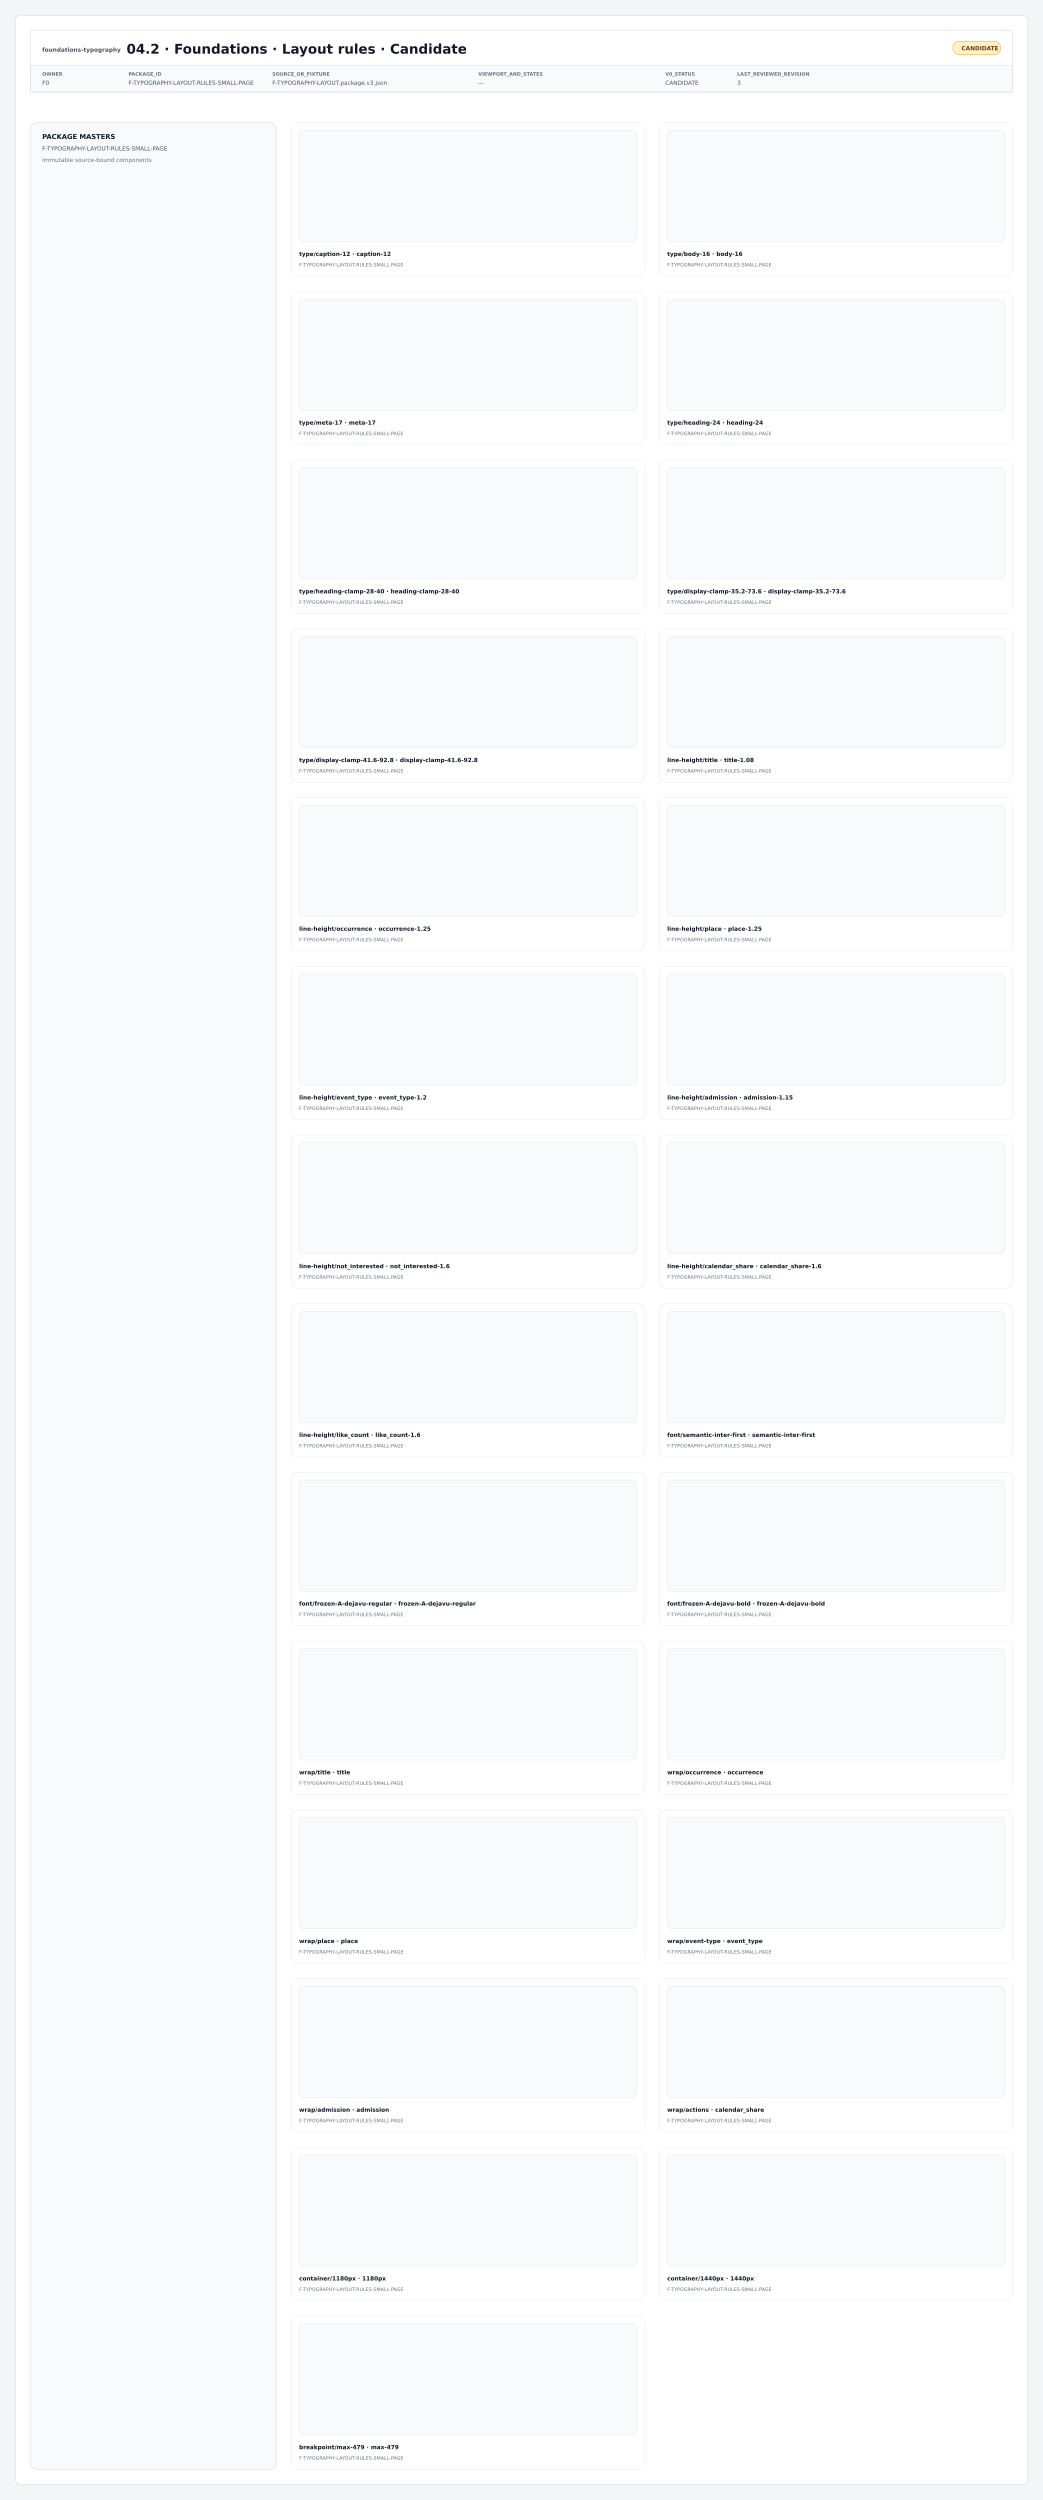
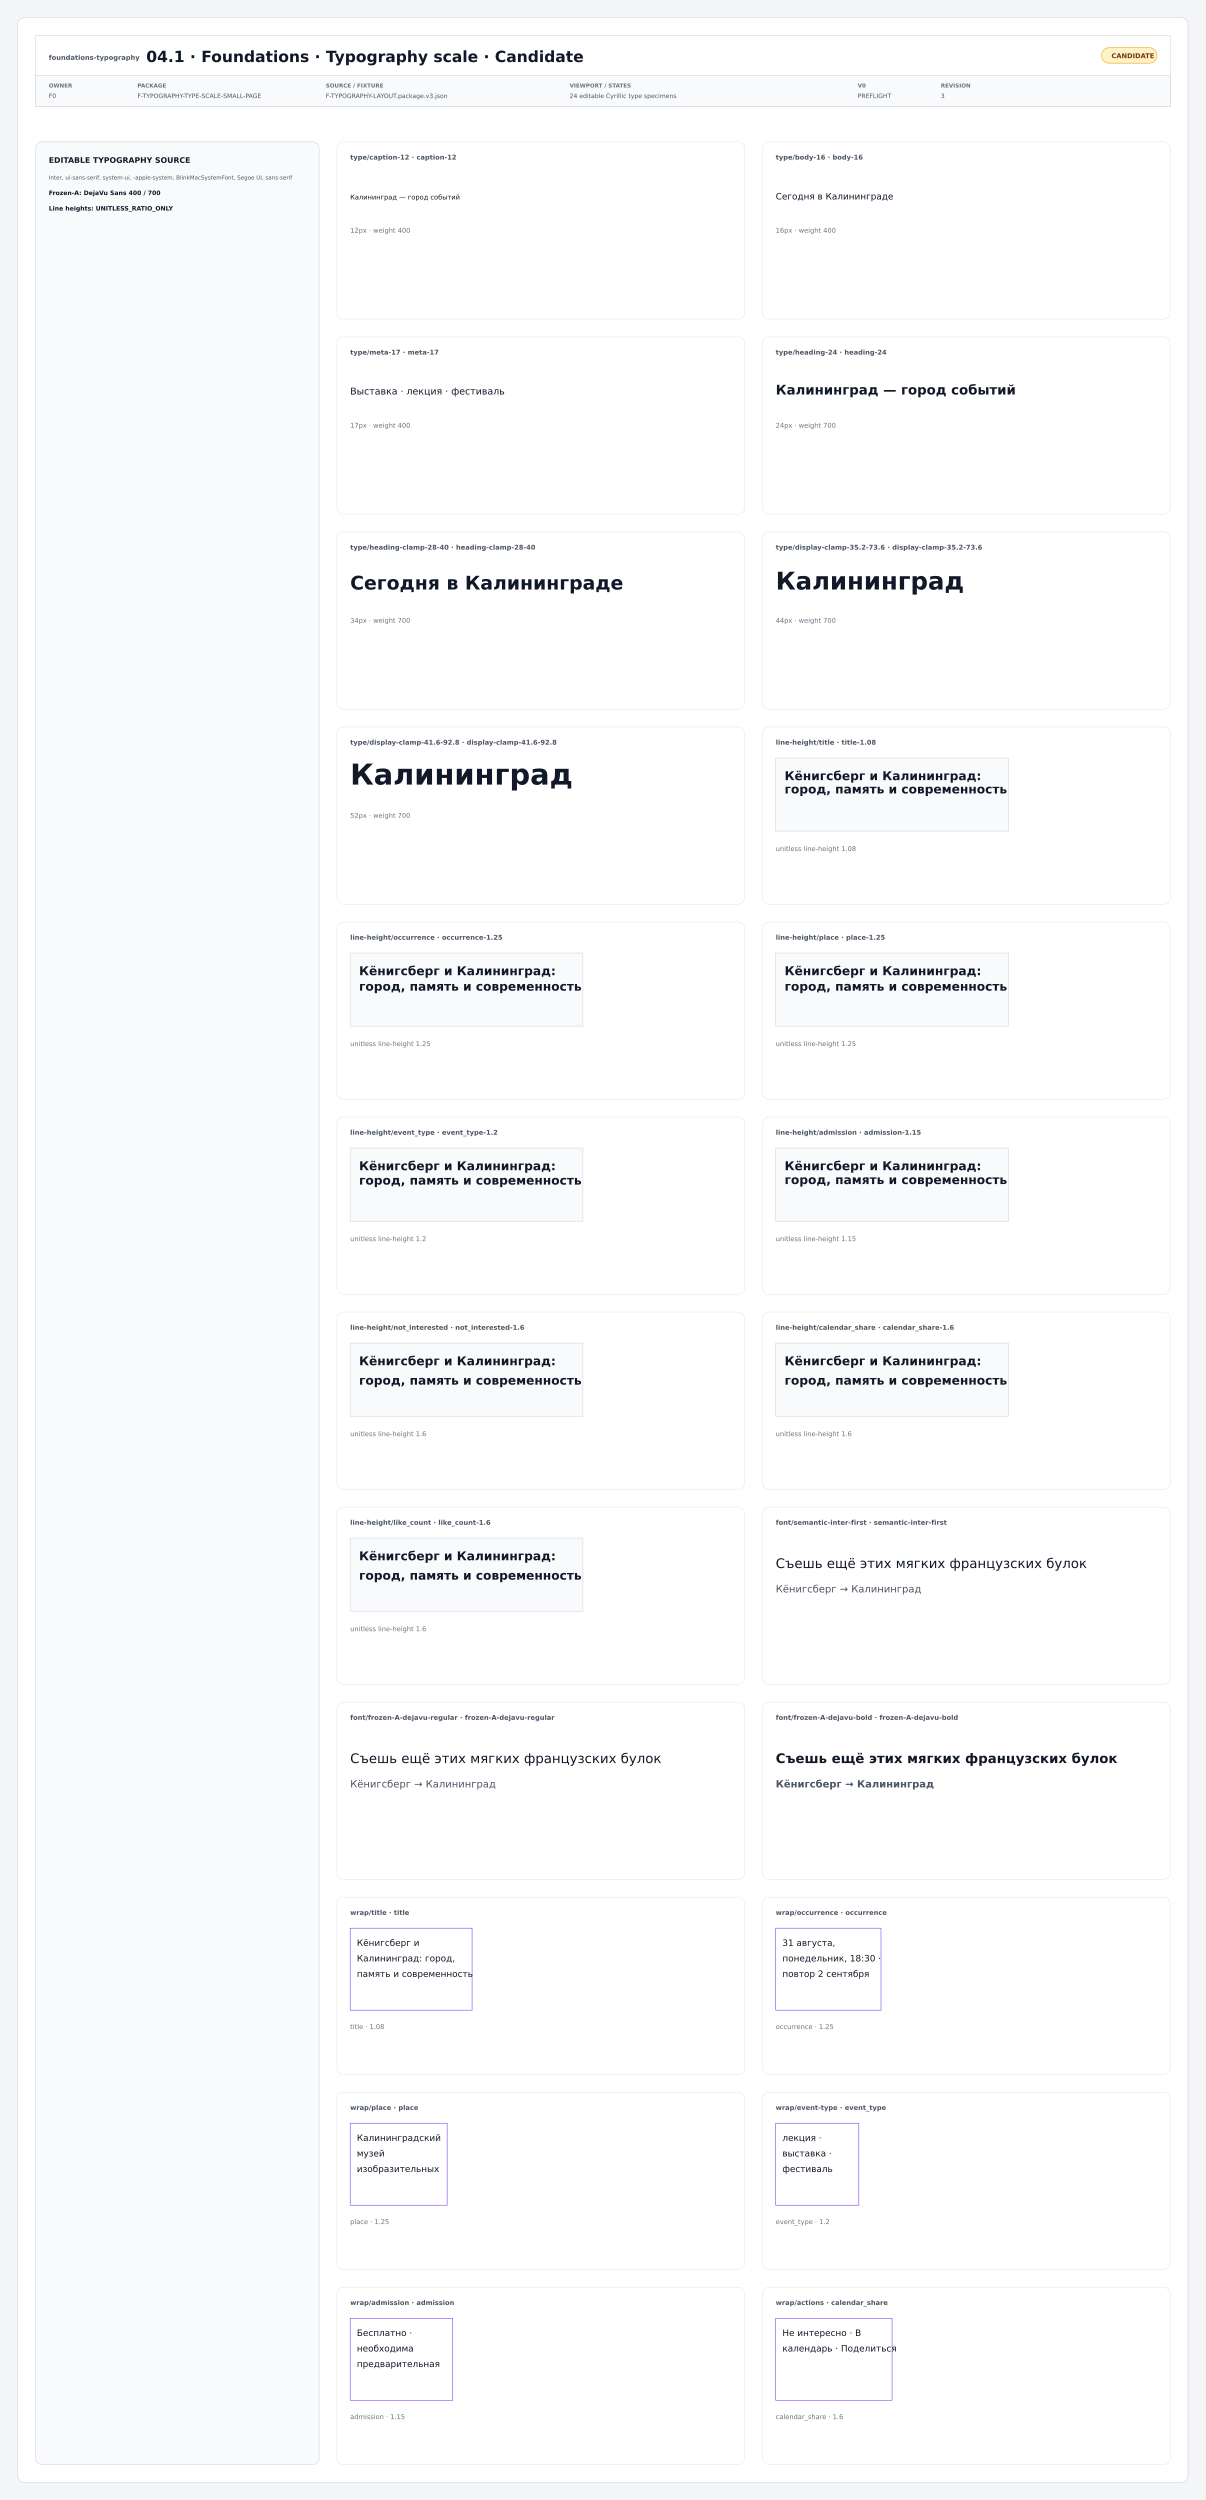
- <svg xmlns="http://www.w3.org/2000/svg" width="2176" height="5216" viewBox="0 0 2176 5216" data-root-width="2176" data-root-height="5216" data-template="FOUNDATION_ASSET_GRID_WIDE_V2" data-template-columns="2" data-version="R2">
+ <svg xmlns="http://www.w3.org/2000/svg" width="2176" height="4512" viewBox="0 0 2176 4512" data-root-width="2176" data-root-height="4512" data-template="FOUNDATION_ASSET_GRID_WIDE_V2" data-template-columns="2" data-version="R2" data-source-bound="true">
  <rect width="100%" height="100%" fill="#F3F5F7" />
-   <rect x="32" y="32" width="2112" height="5152" rx="12" fill="#FFFFFF" stroke="#D1D5DB" data-candidate-root="true" />
-   <g data-component="ATLAS_PAGE_HEADER_V2">
+   <rect x="32" y="32" width="2112" height="4448" rx="12" fill="#FFFFFF" stroke="#D1D5DB" data-candidate-root="true" />
+   <g data-component="ATLAS_PAGE_HEADER_V2" data-header-metadata-correct="true">
    <rect x="64" y="64" width="2048" height="128" fill="#FFFFFF" stroke="#D1D5DB" />
    <rect x="64" y="136" width="2048" height="56" fill="#F8FAFC" stroke="#D1D5DB" />
    <text x="88" y="108" font-family="DejaVu Sans" font-size="12" font-weight="700" fill="#4B5563" data-semantic-id="atlas.header.top.section">foundations-typography</text>
-     <text x="264" y="112" font-family="DejaVu Sans" font-size="28" font-weight="700" fill="#111827" data-semantic-id="atlas.header.top.page-title">04.2 · Foundations · Layout rules · Candidate</text>
+     <text x="264" y="112" font-family="DejaVu Sans" font-size="28" font-weight="700" fill="#111827" data-semantic-id="atlas.header.top.page-title">04.1 · Foundations · Typography scale · Candidate</text>
    <rect x="1988" y="86" width="100" height="28" rx="14" fill="#FEF3C7" stroke="#F59E0B" data-semantic-id="atlas.header.top.lifecycle-status" />
    <text x="2006" y="105" font-family="DejaVu Sans" font-size="12" font-weight="700" fill="#78350F">CANDIDATE</text>
    <text x="88" y="158" font-family="DejaVu Sans" font-size="10" font-weight="700" fill="#6B7280">OWNER</text>
-     <text x="88" y="177" font-family="DejaVu Sans" font-size="12" font-weight="400" fill="#4B5563" data-semantic-id="atlas.header.meta.owner">F0</text>
-     <text x="268" y="158" font-family="DejaVu Sans" font-size="10" font-weight="700" fill="#6B7280">PACKAGE_ID</text>
-     <text x="268" y="177" font-family="DejaVu Sans" font-size="12" font-weight="400" fill="#4B5563" data-semantic-id="atlas.header.meta.package-id">F-TYPOGRAPHY-LAYOUT-RULES-SMALL-PAGE</text>
-     <text x="568" y="158" font-family="DejaVu Sans" font-size="10" font-weight="700" fill="#6B7280">SOURCE_OR_FIXTURE</text>
-     <text x="568" y="177" font-family="DejaVu Sans" font-size="12" font-weight="400" fill="#4B5563" data-semantic-id="atlas.header.meta.source-or-fixture">F-TYPOGRAPHY-LAYOUT.package.v3.json</text>
-     <text x="998" y="158" font-family="DejaVu Sans" font-size="10" font-weight="700" fill="#6B7280">VIEWPORT_AND_STATES</text>
-     <text x="998" y="177" font-family="DejaVu Sans" font-size="12" font-weight="400" fill="#4B5563" data-semantic-id="atlas.header.meta.viewport-and-state-coverage">—</text>
-     <text x="1388" y="158" font-family="DejaVu Sans" font-size="10" font-weight="700" fill="#6B7280">V0_STATUS</text>
-     <text x="1388" y="177" font-family="DejaVu Sans" font-size="12" font-weight="400" fill="#4B5563" data-semantic-id="atlas.header.meta.v0-status">CANDIDATE</text>
-     <text x="1538" y="158" font-family="DejaVu Sans" font-size="10" font-weight="700" fill="#6B7280">LAST_REVIEWED_REVISION</text>
-     <text x="1538" y="177" font-family="DejaVu Sans" font-size="12" font-weight="400" fill="#4B5563" data-semantic-id="atlas.header.meta.last-reviewed-revision">3</text>
-   </g>
-   <rect x="64" y="256" width="512" height="4896" rx="12" fill="#F8FAFC" stroke="#D1D5DB" data-master-column="true" />
-   <text x="88" y="290" font-family="DejaVu Sans" font-size="14" font-weight="700" fill="#111827">PACKAGE MASTERS</text>
-   <text x="88" y="314" font-family="DejaVu Sans" font-size="12" font-weight="400" fill="#4B5563">F-TYPOGRAPHY-LAYOUT-RULES-SMALL-PAGE</text>
-   <text x="88" y="338" font-family="DejaVu Sans" font-size="12" font-weight="400" fill="#6B7280">immutable source-bound components</text>
-   <g data-placement="1" data-label="type/caption-12 · caption-12">
+     <text x="88" y="177" font-family="DejaVu Sans" font-size="11" font-weight="400" fill="#4B5563" data-semantic-id="atlas.header.meta.owner">F0</text>
+     <text x="248" y="158" font-family="DejaVu Sans" font-size="10" font-weight="700" fill="#6B7280">PACKAGE</text>
+     <text x="248" y="177" font-family="DejaVu Sans" font-size="11" font-weight="400" fill="#4B5563" data-semantic-id="atlas.header.meta.package-id">F-TYPOGRAPHY-TYPE-SCALE-SMALL-PAGE</text>
+     <text x="588" y="158" font-family="DejaVu Sans" font-size="10" font-weight="700" fill="#6B7280">SOURCE / FIXTURE</text>
+     <text x="588" y="177" font-family="DejaVu Sans" font-size="11" font-weight="400" fill="#4B5563" data-semantic-id="atlas.header.meta.source-or-fixture">F-TYPOGRAPHY-LAYOUT.package.v3.json</text>
+     <text x="1028" y="158" font-family="DejaVu Sans" font-size="10" font-weight="700" fill="#6B7280">VIEWPORT / STATES</text>
+     <text x="1028" y="177" font-family="DejaVu Sans" font-size="11" font-weight="400" fill="#4B5563" data-semantic-id="atlas.header.meta.viewport-and-state-coverage">24 editable Cyrillic type specimens</text>
+     <text x="1548" y="158" font-family="DejaVu Sans" font-size="10" font-weight="700" fill="#6B7280">V0</text>
+     <text x="1548" y="177" font-family="DejaVu Sans" font-size="11" font-weight="400" fill="#4B5563" data-semantic-id="atlas.header.meta.v0-status">PREFLIGHT</text>
+     <text x="1698" y="158" font-family="DejaVu Sans" font-size="10" font-weight="700" fill="#6B7280">REVISION</text>
+     <text x="1698" y="177" font-family="DejaVu Sans" font-size="11" font-weight="400" fill="#4B5563" data-semantic-id="atlas.header.meta.last-reviewed-revision">3</text>
+   </g>
+   <g data-master-column="true">
+     <rect x="64" y="256" width="512" height="4192" rx="12" fill="#F8FAFC" stroke="#D1D5DB" />
+     <text x="88" y="294" font-family="DejaVu Sans" font-size="14" font-weight="700" fill="#111827">EDITABLE TYPOGRAPHY SOURCE</text>
+     <text x="88" y="324" font-family="DejaVu Sans" font-size="10" font-weight="400" fill="#4B5563">Inter, ui-sans-serif, system-ui, -apple-system, BlinkMacSystemFont, Segoe UI, sans-serif</text>
+     <text x="88" y="352" font-family="DejaVu Sans" font-size="11" font-weight="700" fill="#111827">Frozen-A: DejaVu Sans 400 / 700</text>
+     <text x="88" y="380" font-family="DejaVu Sans" font-size="11" font-weight="700" fill="#111827">Line heights: UNITLESS_RATIO_ONLY</text>
+   </g>
+   <g data-placement="1" data-specimen-id="type/caption-12" data-visible-content="editable-cyrillic-text">
    <rect x="608" y="256" width="736" height="320" rx="12" fill="#FFFFFF" stroke="#E5E7EB" />
-     <rect x="624" y="272" width="704" height="232" rx="8" fill="#F8FAFC" stroke="#E5E7EB" />
-     <text x="624" y="534" font-family="DejaVu Sans" font-size="12" font-weight="700" fill="#111827">type/caption-12 · caption-12</text>
-     <text x="624" y="556" font-family="DejaVu Sans" font-size="10" font-weight="400" fill="#6B7280">F-TYPOGRAPHY-LAYOUT-RULES-SMALL-PAGE</text>
-   </g>
-   <g data-placement="2" data-label="type/body-16 · body-16">
+     <text x="632" y="288" font-family="DejaVu Sans" font-size="12" font-weight="700" fill="#4B5563">type/caption-12 · caption-12</text>
+     <text x="632" y="360" font-family="DejaVu Sans" font-size="12" font-weight="400" fill="#111827" data-editable="true" data-font-size="12">Калининград — город событий</text>
+     <text x="632" y="420" font-family="DejaVu Sans" font-size="12" font-weight="400" fill="#6B7280">12px · weight 400</text>
+   </g>
+   <g data-placement="2" data-specimen-id="type/body-16" data-visible-content="editable-cyrillic-text">
    <rect x="1376" y="256" width="736" height="320" rx="12" fill="#FFFFFF" stroke="#E5E7EB" />
-     <rect x="1392" y="272" width="704" height="232" rx="8" fill="#F8FAFC" stroke="#E5E7EB" />
-     <text x="1392" y="534" font-family="DejaVu Sans" font-size="12" font-weight="700" fill="#111827">type/body-16 · body-16</text>
-     <text x="1392" y="556" font-family="DejaVu Sans" font-size="10" font-weight="400" fill="#6B7280">F-TYPOGRAPHY-LAYOUT-RULES-SMALL-PAGE</text>
-   </g>
-   <g data-placement="3" data-label="type/meta-17 · meta-17">
+     <text x="1400" y="288" font-family="DejaVu Sans" font-size="12" font-weight="700" fill="#4B5563">type/body-16 · body-16</text>
+     <text x="1400" y="360" font-family="DejaVu Sans" font-size="16" font-weight="400" fill="#111827" data-editable="true" data-font-size="16">Сегодня в Калининграде</text>
+     <text x="1400" y="420" font-family="DejaVu Sans" font-size="12" font-weight="400" fill="#6B7280">16px · weight 400</text>
+   </g>
+   <g data-placement="3" data-specimen-id="type/meta-17" data-visible-content="editable-cyrillic-text">
    <rect x="608" y="608" width="736" height="320" rx="12" fill="#FFFFFF" stroke="#E5E7EB" />
-     <rect x="624" y="624" width="704" height="232" rx="8" fill="#F8FAFC" stroke="#E5E7EB" />
-     <text x="624" y="886" font-family="DejaVu Sans" font-size="12" font-weight="700" fill="#111827">type/meta-17 · meta-17</text>
-     <text x="624" y="908" font-family="DejaVu Sans" font-size="10" font-weight="400" fill="#6B7280">F-TYPOGRAPHY-LAYOUT-RULES-SMALL-PAGE</text>
-   </g>
-   <g data-placement="4" data-label="type/heading-24 · heading-24">
+     <text x="632" y="640" font-family="DejaVu Sans" font-size="12" font-weight="700" fill="#4B5563">type/meta-17 · meta-17</text>
+     <text x="632" y="712" font-family="DejaVu Sans" font-size="17" font-weight="400" fill="#111827" data-editable="true" data-font-size="17">Выставка · лекция · фестиваль</text>
+     <text x="632" y="772" font-family="DejaVu Sans" font-size="12" font-weight="400" fill="#6B7280">17px · weight 400</text>
+   </g>
+   <g data-placement="4" data-specimen-id="type/heading-24" data-visible-content="editable-cyrillic-text">
    <rect x="1376" y="608" width="736" height="320" rx="12" fill="#FFFFFF" stroke="#E5E7EB" />
-     <rect x="1392" y="624" width="704" height="232" rx="8" fill="#F8FAFC" stroke="#E5E7EB" />
-     <text x="1392" y="886" font-family="DejaVu Sans" font-size="12" font-weight="700" fill="#111827">type/heading-24 · heading-24</text>
-     <text x="1392" y="908" font-family="DejaVu Sans" font-size="10" font-weight="400" fill="#6B7280">F-TYPOGRAPHY-LAYOUT-RULES-SMALL-PAGE</text>
-   </g>
-   <g data-placement="5" data-label="type/heading-clamp-28-40 · heading-clamp-28-40">
+     <text x="1400" y="640" font-family="DejaVu Sans" font-size="12" font-weight="700" fill="#4B5563">type/heading-24 · heading-24</text>
+     <text x="1400" y="712" font-family="DejaVu Sans" font-size="24" font-weight="700" fill="#111827" data-editable="true" data-font-size="24">Калининград — город событий</text>
+     <text x="1400" y="772" font-family="DejaVu Sans" font-size="12" font-weight="400" fill="#6B7280">24px · weight 700</text>
+   </g>
+   <g data-placement="5" data-specimen-id="type/heading-clamp-28-40" data-visible-content="editable-cyrillic-text">
    <rect x="608" y="960" width="736" height="320" rx="12" fill="#FFFFFF" stroke="#E5E7EB" />
-     <rect x="624" y="976" width="704" height="232" rx="8" fill="#F8FAFC" stroke="#E5E7EB" />
-     <text x="624" y="1238" font-family="DejaVu Sans" font-size="12" font-weight="700" fill="#111827">type/heading-clamp-28-40 · heading-clamp-28-40</text>
-     <text x="624" y="1260" font-family="DejaVu Sans" font-size="10" font-weight="400" fill="#6B7280">F-TYPOGRAPHY-LAYOUT-RULES-SMALL-PAGE</text>
-   </g>
-   <g data-placement="6" data-label="type/display-clamp-35.2-73.6 · display-clamp-35.2-73.6">
+     <text x="632" y="992" font-family="DejaVu Sans" font-size="12" font-weight="700" fill="#4B5563">type/heading-clamp-28-40 · heading-clamp-28-40</text>
+     <text x="632" y="1064" font-family="DejaVu Sans" font-size="34" font-weight="700" fill="#111827" data-editable="true" data-font-size="34">Сегодня в Калининграде</text>
+     <text x="632" y="1124" font-family="DejaVu Sans" font-size="12" font-weight="400" fill="#6B7280">34px · weight 700</text>
+   </g>
+   <g data-placement="6" data-specimen-id="type/display-clamp-35.2-73.6" data-visible-content="editable-cyrillic-text">
    <rect x="1376" y="960" width="736" height="320" rx="12" fill="#FFFFFF" stroke="#E5E7EB" />
-     <rect x="1392" y="976" width="704" height="232" rx="8" fill="#F8FAFC" stroke="#E5E7EB" />
-     <text x="1392" y="1238" font-family="DejaVu Sans" font-size="12" font-weight="700" fill="#111827">type/display-clamp-35.2-73.6 · display-clamp-35.2-73.6</text>
-     <text x="1392" y="1260" font-family="DejaVu Sans" font-size="10" font-weight="400" fill="#6B7280">F-TYPOGRAPHY-LAYOUT-RULES-SMALL-PAGE</text>
-   </g>
-   <g data-placement="7" data-label="type/display-clamp-41.6-92.8 · display-clamp-41.6-92.8">
+     <text x="1400" y="992" font-family="DejaVu Sans" font-size="12" font-weight="700" fill="#4B5563">type/display-clamp-35.2-73.6 · display-clamp-35.2-73.6</text>
+     <text x="1400" y="1064" font-family="DejaVu Sans" font-size="44" font-weight="700" fill="#111827" data-editable="true" data-font-size="44">Калининград</text>
+     <text x="1400" y="1124" font-family="DejaVu Sans" font-size="12" font-weight="400" fill="#6B7280">44px · weight 700</text>
+   </g>
+   <g data-placement="7" data-specimen-id="type/display-clamp-41.6-92.8" data-visible-content="editable-cyrillic-text">
    <rect x="608" y="1312" width="736" height="320" rx="12" fill="#FFFFFF" stroke="#E5E7EB" />
-     <rect x="624" y="1328" width="704" height="232" rx="8" fill="#F8FAFC" stroke="#E5E7EB" />
-     <text x="624" y="1590" font-family="DejaVu Sans" font-size="12" font-weight="700" fill="#111827">type/display-clamp-41.6-92.8 · display-clamp-41.6-92.8</text>
-     <text x="624" y="1612" font-family="DejaVu Sans" font-size="10" font-weight="400" fill="#6B7280">F-TYPOGRAPHY-LAYOUT-RULES-SMALL-PAGE</text>
-   </g>
-   <g data-placement="8" data-label="line-height/title · title-1.08">
+     <text x="632" y="1344" font-family="DejaVu Sans" font-size="12" font-weight="700" fill="#4B5563">type/display-clamp-41.6-92.8 · display-clamp-41.6-92.8</text>
+     <text x="632" y="1416" font-family="DejaVu Sans" font-size="52" font-weight="700" fill="#111827" data-editable="true" data-font-size="52">Калининград</text>
+     <text x="632" y="1476" font-family="DejaVu Sans" font-size="12" font-weight="400" fill="#6B7280">52px · weight 700</text>
+   </g>
+   <g data-placement="8" data-specimen-id="line-height/title" data-visible-content="editable-cyrillic-text">
    <rect x="1376" y="1312" width="736" height="320" rx="12" fill="#FFFFFF" stroke="#E5E7EB" />
-     <rect x="1392" y="1328" width="704" height="232" rx="8" fill="#F8FAFC" stroke="#E5E7EB" />
-     <text x="1392" y="1590" font-family="DejaVu Sans" font-size="12" font-weight="700" fill="#111827">line-height/title · title-1.08</text>
-     <text x="1392" y="1612" font-family="DejaVu Sans" font-size="10" font-weight="400" fill="#6B7280">F-TYPOGRAPHY-LAYOUT-RULES-SMALL-PAGE</text>
-   </g>
-   <g data-placement="9" data-label="line-height/occurrence · occurrence-1.25">
+     <text x="1400" y="1344" font-family="DejaVu Sans" font-size="12" font-weight="700" fill="#4B5563">line-height/title · title-1.08</text>
+     <rect x="1400" y="1368" width="420" height="132" fill="#F8FAFC" stroke="#D1D5DB" data-line-height="1.08" />
+     <text x="1416" y="1408" font-family="DejaVu Sans" font-size="22" font-weight="700" fill="#111827" data-editable="true">Кёнигсберг и Калининград:</text>
+     <text x="1416" y="1432" font-family="DejaVu Sans" font-size="22" font-weight="700" fill="#111827" data-editable="true">город, память и современность</text>
+     <text x="1400" y="1536" font-family="DejaVu Sans" font-size="12" font-weight="400" fill="#6B7280">unitless line-height 1.08</text>
+   </g>
+   <g data-placement="9" data-specimen-id="line-height/occurrence" data-visible-content="editable-cyrillic-text">
    <rect x="608" y="1664" width="736" height="320" rx="12" fill="#FFFFFF" stroke="#E5E7EB" />
-     <rect x="624" y="1680" width="704" height="232" rx="8" fill="#F8FAFC" stroke="#E5E7EB" />
-     <text x="624" y="1942" font-family="DejaVu Sans" font-size="12" font-weight="700" fill="#111827">line-height/occurrence · occurrence-1.25</text>
-     <text x="624" y="1964" font-family="DejaVu Sans" font-size="10" font-weight="400" fill="#6B7280">F-TYPOGRAPHY-LAYOUT-RULES-SMALL-PAGE</text>
-   </g>
-   <g data-placement="10" data-label="line-height/place · place-1.25">
+     <text x="632" y="1696" font-family="DejaVu Sans" font-size="12" font-weight="700" fill="#4B5563">line-height/occurrence · occurrence-1.25</text>
+     <rect x="632" y="1720" width="420" height="132" fill="#F8FAFC" stroke="#D1D5DB" data-line-height="1.25" />
+     <text x="648" y="1760" font-family="DejaVu Sans" font-size="22" font-weight="700" fill="#111827" data-editable="true">Кёнигсберг и Калининград:</text>
+     <text x="648" y="1788" font-family="DejaVu Sans" font-size="22" font-weight="700" fill="#111827" data-editable="true">город, память и современность</text>
+     <text x="632" y="1888" font-family="DejaVu Sans" font-size="12" font-weight="400" fill="#6B7280">unitless line-height 1.25</text>
+   </g>
+   <g data-placement="10" data-specimen-id="line-height/place" data-visible-content="editable-cyrillic-text">
    <rect x="1376" y="1664" width="736" height="320" rx="12" fill="#FFFFFF" stroke="#E5E7EB" />
-     <rect x="1392" y="1680" width="704" height="232" rx="8" fill="#F8FAFC" stroke="#E5E7EB" />
-     <text x="1392" y="1942" font-family="DejaVu Sans" font-size="12" font-weight="700" fill="#111827">line-height/place · place-1.25</text>
-     <text x="1392" y="1964" font-family="DejaVu Sans" font-size="10" font-weight="400" fill="#6B7280">F-TYPOGRAPHY-LAYOUT-RULES-SMALL-PAGE</text>
-   </g>
-   <g data-placement="11" data-label="line-height/event_type · event_type-1.2">
+     <text x="1400" y="1696" font-family="DejaVu Sans" font-size="12" font-weight="700" fill="#4B5563">line-height/place · place-1.25</text>
+     <rect x="1400" y="1720" width="420" height="132" fill="#F8FAFC" stroke="#D1D5DB" data-line-height="1.25" />
+     <text x="1416" y="1760" font-family="DejaVu Sans" font-size="22" font-weight="700" fill="#111827" data-editable="true">Кёнигсберг и Калининград:</text>
+     <text x="1416" y="1788" font-family="DejaVu Sans" font-size="22" font-weight="700" fill="#111827" data-editable="true">город, память и современность</text>
+     <text x="1400" y="1888" font-family="DejaVu Sans" font-size="12" font-weight="400" fill="#6B7280">unitless line-height 1.25</text>
+   </g>
+   <g data-placement="11" data-specimen-id="line-height/event_type" data-visible-content="editable-cyrillic-text">
    <rect x="608" y="2016" width="736" height="320" rx="12" fill="#FFFFFF" stroke="#E5E7EB" />
-     <rect x="624" y="2032" width="704" height="232" rx="8" fill="#F8FAFC" stroke="#E5E7EB" />
-     <text x="624" y="2294" font-family="DejaVu Sans" font-size="12" font-weight="700" fill="#111827">line-height/event_type · event_type-1.2</text>
-     <text x="624" y="2316" font-family="DejaVu Sans" font-size="10" font-weight="400" fill="#6B7280">F-TYPOGRAPHY-LAYOUT-RULES-SMALL-PAGE</text>
-   </g>
-   <g data-placement="12" data-label="line-height/admission · admission-1.15">
+     <text x="632" y="2048" font-family="DejaVu Sans" font-size="12" font-weight="700" fill="#4B5563">line-height/event_type · event_type-1.2</text>
+     <rect x="632" y="2072" width="420" height="132" fill="#F8FAFC" stroke="#D1D5DB" data-line-height="1.2" />
+     <text x="648" y="2112" font-family="DejaVu Sans" font-size="22" font-weight="700" fill="#111827" data-editable="true">Кёнигсберг и Калининград:</text>
+     <text x="648" y="2138" font-family="DejaVu Sans" font-size="22" font-weight="700" fill="#111827" data-editable="true">город, память и современность</text>
+     <text x="632" y="2240" font-family="DejaVu Sans" font-size="12" font-weight="400" fill="#6B7280">unitless line-height 1.2</text>
+   </g>
+   <g data-placement="12" data-specimen-id="line-height/admission" data-visible-content="editable-cyrillic-text">
    <rect x="1376" y="2016" width="736" height="320" rx="12" fill="#FFFFFF" stroke="#E5E7EB" />
-     <rect x="1392" y="2032" width="704" height="232" rx="8" fill="#F8FAFC" stroke="#E5E7EB" />
-     <text x="1392" y="2294" font-family="DejaVu Sans" font-size="12" font-weight="700" fill="#111827">line-height/admission · admission-1.15</text>
-     <text x="1392" y="2316" font-family="DejaVu Sans" font-size="10" font-weight="400" fill="#6B7280">F-TYPOGRAPHY-LAYOUT-RULES-SMALL-PAGE</text>
-   </g>
-   <g data-placement="13" data-label="line-height/not_interested · not_interested-1.6">
+     <text x="1400" y="2048" font-family="DejaVu Sans" font-size="12" font-weight="700" fill="#4B5563">line-height/admission · admission-1.15</text>
+     <rect x="1400" y="2072" width="420" height="132" fill="#F8FAFC" stroke="#D1D5DB" data-line-height="1.15" />
+     <text x="1416" y="2112" font-family="DejaVu Sans" font-size="22" font-weight="700" fill="#111827" data-editable="true">Кёнигсберг и Калининград:</text>
+     <text x="1416" y="2137" font-family="DejaVu Sans" font-size="22" font-weight="700" fill="#111827" data-editable="true">город, память и современность</text>
+     <text x="1400" y="2240" font-family="DejaVu Sans" font-size="12" font-weight="400" fill="#6B7280">unitless line-height 1.15</text>
+   </g>
+   <g data-placement="13" data-specimen-id="line-height/not_interested" data-visible-content="editable-cyrillic-text">
    <rect x="608" y="2368" width="736" height="320" rx="12" fill="#FFFFFF" stroke="#E5E7EB" />
-     <rect x="624" y="2384" width="704" height="232" rx="8" fill="#F8FAFC" stroke="#E5E7EB" />
-     <text x="624" y="2646" font-family="DejaVu Sans" font-size="12" font-weight="700" fill="#111827">line-height/not_interested · not_interested-1.6</text>
-     <text x="624" y="2668" font-family="DejaVu Sans" font-size="10" font-weight="400" fill="#6B7280">F-TYPOGRAPHY-LAYOUT-RULES-SMALL-PAGE</text>
-   </g>
-   <g data-placement="14" data-label="line-height/calendar_share · calendar_share-1.6">
+     <text x="632" y="2400" font-family="DejaVu Sans" font-size="12" font-weight="700" fill="#4B5563">line-height/not_interested · not_interested-1.6</text>
+     <rect x="632" y="2424" width="420" height="132" fill="#F8FAFC" stroke="#D1D5DB" data-line-height="1.6" />
+     <text x="648" y="2464" font-family="DejaVu Sans" font-size="22" font-weight="700" fill="#111827" data-editable="true">Кёнигсберг и Калининград:</text>
+     <text x="648" y="2499" font-family="DejaVu Sans" font-size="22" font-weight="700" fill="#111827" data-editable="true">город, память и современность</text>
+     <text x="632" y="2592" font-family="DejaVu Sans" font-size="12" font-weight="400" fill="#6B7280">unitless line-height 1.6</text>
+   </g>
+   <g data-placement="14" data-specimen-id="line-height/calendar_share" data-visible-content="editable-cyrillic-text">
    <rect x="1376" y="2368" width="736" height="320" rx="12" fill="#FFFFFF" stroke="#E5E7EB" />
-     <rect x="1392" y="2384" width="704" height="232" rx="8" fill="#F8FAFC" stroke="#E5E7EB" />
-     <text x="1392" y="2646" font-family="DejaVu Sans" font-size="12" font-weight="700" fill="#111827">line-height/calendar_share · calendar_share-1.6</text>
-     <text x="1392" y="2668" font-family="DejaVu Sans" font-size="10" font-weight="400" fill="#6B7280">F-TYPOGRAPHY-LAYOUT-RULES-SMALL-PAGE</text>
-   </g>
-   <g data-placement="15" data-label="line-height/like_count · like_count-1.6">
+     <text x="1400" y="2400" font-family="DejaVu Sans" font-size="12" font-weight="700" fill="#4B5563">line-height/calendar_share · calendar_share-1.6</text>
+     <rect x="1400" y="2424" width="420" height="132" fill="#F8FAFC" stroke="#D1D5DB" data-line-height="1.6" />
+     <text x="1416" y="2464" font-family="DejaVu Sans" font-size="22" font-weight="700" fill="#111827" data-editable="true">Кёнигсберг и Калининград:</text>
+     <text x="1416" y="2499" font-family="DejaVu Sans" font-size="22" font-weight="700" fill="#111827" data-editable="true">город, память и современность</text>
+     <text x="1400" y="2592" font-family="DejaVu Sans" font-size="12" font-weight="400" fill="#6B7280">unitless line-height 1.6</text>
+   </g>
+   <g data-placement="15" data-specimen-id="line-height/like_count" data-visible-content="editable-cyrillic-text">
    <rect x="608" y="2720" width="736" height="320" rx="12" fill="#FFFFFF" stroke="#E5E7EB" />
-     <rect x="624" y="2736" width="704" height="232" rx="8" fill="#F8FAFC" stroke="#E5E7EB" />
-     <text x="624" y="2998" font-family="DejaVu Sans" font-size="12" font-weight="700" fill="#111827">line-height/like_count · like_count-1.6</text>
-     <text x="624" y="3020" font-family="DejaVu Sans" font-size="10" font-weight="400" fill="#6B7280">F-TYPOGRAPHY-LAYOUT-RULES-SMALL-PAGE</text>
-   </g>
-   <g data-placement="16" data-label="font/semantic-inter-first · semantic-inter-first">
+     <text x="632" y="2752" font-family="DejaVu Sans" font-size="12" font-weight="700" fill="#4B5563">line-height/like_count · like_count-1.6</text>
+     <rect x="632" y="2776" width="420" height="132" fill="#F8FAFC" stroke="#D1D5DB" data-line-height="1.6" />
+     <text x="648" y="2816" font-family="DejaVu Sans" font-size="22" font-weight="700" fill="#111827" data-editable="true">Кёнигсберг и Калининград:</text>
+     <text x="648" y="2851" font-family="DejaVu Sans" font-size="22" font-weight="700" fill="#111827" data-editable="true">город, память и современность</text>
+     <text x="632" y="2944" font-family="DejaVu Sans" font-size="12" font-weight="400" fill="#6B7280">unitless line-height 1.6</text>
+   </g>
+   <g data-placement="16" data-specimen-id="font/semantic-inter-first" data-visible-content="editable-cyrillic-text">
    <rect x="1376" y="2720" width="736" height="320" rx="12" fill="#FFFFFF" stroke="#E5E7EB" />
-     <rect x="1392" y="2736" width="704" height="232" rx="8" fill="#F8FAFC" stroke="#E5E7EB" />
-     <text x="1392" y="2998" font-family="DejaVu Sans" font-size="12" font-weight="700" fill="#111827">font/semantic-inter-first · semantic-inter-first</text>
-     <text x="1392" y="3020" font-family="DejaVu Sans" font-size="10" font-weight="400" fill="#6B7280">F-TYPOGRAPHY-LAYOUT-RULES-SMALL-PAGE</text>
-   </g>
-   <g data-placement="17" data-label="font/frozen-A-dejavu-regular · frozen-A-dejavu-regular">
+     <text x="1400" y="2752" font-family="DejaVu Sans" font-size="12" font-weight="700" fill="#4B5563">font/semantic-inter-first · semantic-inter-first</text>
+     <text x="1400" y="2830" font-family="DejaVu Sans" font-size="24" font-weight="400" fill="#111827" data-editable="true">Съешь ещё этих мягких французских булок</text>
+     <text x="1400" y="2874" font-family="DejaVu Sans" font-size="18" font-weight="400" fill="#4B5563" data-editable="true">Кёнигсберг → Калининград</text>
+   </g>
+   <g data-placement="17" data-specimen-id="font/frozen-A-dejavu-regular" data-visible-content="editable-cyrillic-text">
    <rect x="608" y="3072" width="736" height="320" rx="12" fill="#FFFFFF" stroke="#E5E7EB" />
-     <rect x="624" y="3088" width="704" height="232" rx="8" fill="#F8FAFC" stroke="#E5E7EB" />
-     <text x="624" y="3350" font-family="DejaVu Sans" font-size="12" font-weight="700" fill="#111827">font/frozen-A-dejavu-regular · frozen-A-dejavu-regular</text>
-     <text x="624" y="3372" font-family="DejaVu Sans" font-size="10" font-weight="400" fill="#6B7280">F-TYPOGRAPHY-LAYOUT-RULES-SMALL-PAGE</text>
-   </g>
-   <g data-placement="18" data-label="font/frozen-A-dejavu-bold · frozen-A-dejavu-bold">
+     <text x="632" y="3104" font-family="DejaVu Sans" font-size="12" font-weight="700" fill="#4B5563">font/frozen-A-dejavu-regular · frozen-A-dejavu-regular</text>
+     <text x="632" y="3182" font-family="DejaVu Sans" font-size="24" font-weight="400" fill="#111827" data-editable="true">Съешь ещё этих мягких французских булок</text>
+     <text x="632" y="3226" font-family="DejaVu Sans" font-size="18" font-weight="400" fill="#4B5563" data-editable="true">Кёнигсберг → Калининград</text>
+   </g>
+   <g data-placement="18" data-specimen-id="font/frozen-A-dejavu-bold" data-visible-content="editable-cyrillic-text">
    <rect x="1376" y="3072" width="736" height="320" rx="12" fill="#FFFFFF" stroke="#E5E7EB" />
-     <rect x="1392" y="3088" width="704" height="232" rx="8" fill="#F8FAFC" stroke="#E5E7EB" />
-     <text x="1392" y="3350" font-family="DejaVu Sans" font-size="12" font-weight="700" fill="#111827">font/frozen-A-dejavu-bold · frozen-A-dejavu-bold</text>
-     <text x="1392" y="3372" font-family="DejaVu Sans" font-size="10" font-weight="400" fill="#6B7280">F-TYPOGRAPHY-LAYOUT-RULES-SMALL-PAGE</text>
-   </g>
-   <g data-placement="19" data-label="wrap/title · title">
+     <text x="1400" y="3104" font-family="DejaVu Sans" font-size="12" font-weight="700" fill="#4B5563">font/frozen-A-dejavu-bold · frozen-A-dejavu-bold</text>
+     <text x="1400" y="3182" font-family="DejaVu Sans" font-size="24" font-weight="700" fill="#111827" data-editable="true">Съешь ещё этих мягких французских булок</text>
+     <text x="1400" y="3226" font-family="DejaVu Sans" font-size="18" font-weight="700" fill="#4B5563" data-editable="true">Кёнигсберг → Калининград</text>
+   </g>
+   <g data-placement="19" data-specimen-id="wrap/title" data-visible-content="editable-cyrillic-text">
    <rect x="608" y="3424" width="736" height="320" rx="12" fill="#FFFFFF" stroke="#E5E7EB" />
-     <rect x="624" y="3440" width="704" height="232" rx="8" fill="#F8FAFC" stroke="#E5E7EB" />
-     <text x="624" y="3702" font-family="DejaVu Sans" font-size="12" font-weight="700" fill="#111827">wrap/title · title</text>
-     <text x="624" y="3724" font-family="DejaVu Sans" font-size="10" font-weight="400" fill="#6B7280">F-TYPOGRAPHY-LAYOUT-RULES-SMALL-PAGE</text>
-   </g>
-   <g data-placement="20" data-label="wrap/occurrence · occurrence">
+     <text x="632" y="3456" font-family="DejaVu Sans" font-size="12" font-weight="700" fill="#4B5563">wrap/title · title</text>
+     <rect x="632" y="3480" width="220" height="148" fill="#FFFFFF" stroke="#7C3AED" data-frame-width="220" data-editable="true" />
+     <text x="644" y="3512" font-family="DejaVu Sans" font-size="16" font-weight="400" fill="#111827" data-editable="true">Кёнигсберг и</text>
+     <text x="644" y="3540" font-family="DejaVu Sans" font-size="16" font-weight="400" fill="#111827" data-editable="true">Калининград: город,</text>
+     <text x="644" y="3568" font-family="DejaVu Sans" font-size="16" font-weight="400" fill="#111827" data-editable="true">память и современность</text>
+     <text x="632" y="3662" font-family="DejaVu Sans" font-size="12" font-weight="400" fill="#6B7280">title · 1.08</text>
+   </g>
+   <g data-placement="20" data-specimen-id="wrap/occurrence" data-visible-content="editable-cyrillic-text">
    <rect x="1376" y="3424" width="736" height="320" rx="12" fill="#FFFFFF" stroke="#E5E7EB" />
-     <rect x="1392" y="3440" width="704" height="232" rx="8" fill="#F8FAFC" stroke="#E5E7EB" />
-     <text x="1392" y="3702" font-family="DejaVu Sans" font-size="12" font-weight="700" fill="#111827">wrap/occurrence · occurrence</text>
-     <text x="1392" y="3724" font-family="DejaVu Sans" font-size="10" font-weight="400" fill="#6B7280">F-TYPOGRAPHY-LAYOUT-RULES-SMALL-PAGE</text>
-   </g>
-   <g data-placement="21" data-label="wrap/place · place">
+     <text x="1400" y="3456" font-family="DejaVu Sans" font-size="12" font-weight="700" fill="#4B5563">wrap/occurrence · occurrence</text>
+     <rect x="1400" y="3480" width="190" height="148" fill="#FFFFFF" stroke="#7C3AED" data-frame-width="190" data-editable="true" />
+     <text x="1412" y="3512" font-family="DejaVu Sans" font-size="16" font-weight="400" fill="#111827" data-editable="true">31 августа,</text>
+     <text x="1412" y="3540" font-family="DejaVu Sans" font-size="16" font-weight="400" fill="#111827" data-editable="true">понедельник, 18:30 ·</text>
+     <text x="1412" y="3568" font-family="DejaVu Sans" font-size="16" font-weight="400" fill="#111827" data-editable="true">повтор 2 сентября</text>
+     <text x="1400" y="3662" font-family="DejaVu Sans" font-size="12" font-weight="400" fill="#6B7280">occurrence · 1.25</text>
+   </g>
+   <g data-placement="21" data-specimen-id="wrap/place" data-visible-content="editable-cyrillic-text">
    <rect x="608" y="3776" width="736" height="320" rx="12" fill="#FFFFFF" stroke="#E5E7EB" />
-     <rect x="624" y="3792" width="704" height="232" rx="8" fill="#F8FAFC" stroke="#E5E7EB" />
-     <text x="624" y="4054" font-family="DejaVu Sans" font-size="12" font-weight="700" fill="#111827">wrap/place · place</text>
-     <text x="624" y="4076" font-family="DejaVu Sans" font-size="10" font-weight="400" fill="#6B7280">F-TYPOGRAPHY-LAYOUT-RULES-SMALL-PAGE</text>
-   </g>
-   <g data-placement="22" data-label="wrap/event-type · event_type">
+     <text x="632" y="3808" font-family="DejaVu Sans" font-size="12" font-weight="700" fill="#4B5563">wrap/place · place</text>
+     <rect x="632" y="3832" width="175" height="148" fill="#FFFFFF" stroke="#7C3AED" data-frame-width="175" data-editable="true" />
+     <text x="644" y="3864" font-family="DejaVu Sans" font-size="16" font-weight="400" fill="#111827" data-editable="true">Калининградский</text>
+     <text x="644" y="3892" font-family="DejaVu Sans" font-size="16" font-weight="400" fill="#111827" data-editable="true">музей</text>
+     <text x="644" y="3920" font-family="DejaVu Sans" font-size="16" font-weight="400" fill="#111827" data-editable="true">изобразительных</text>
+     <text x="632" y="4014" font-family="DejaVu Sans" font-size="12" font-weight="400" fill="#6B7280">place · 1.25</text>
+   </g>
+   <g data-placement="22" data-specimen-id="wrap/event-type" data-visible-content="editable-cyrillic-text">
    <rect x="1376" y="3776" width="736" height="320" rx="12" fill="#FFFFFF" stroke="#E5E7EB" />
-     <rect x="1392" y="3792" width="704" height="232" rx="8" fill="#F8FAFC" stroke="#E5E7EB" />
-     <text x="1392" y="4054" font-family="DejaVu Sans" font-size="12" font-weight="700" fill="#111827">wrap/event-type · event_type</text>
-     <text x="1392" y="4076" font-family="DejaVu Sans" font-size="10" font-weight="400" fill="#6B7280">F-TYPOGRAPHY-LAYOUT-RULES-SMALL-PAGE</text>
-   </g>
-   <g data-placement="23" data-label="wrap/admission · admission">
+     <text x="1400" y="3808" font-family="DejaVu Sans" font-size="12" font-weight="700" fill="#4B5563">wrap/event-type · event_type</text>
+     <rect x="1400" y="3832" width="150" height="148" fill="#FFFFFF" stroke="#7C3AED" data-frame-width="150" data-editable="true" />
+     <text x="1412" y="3864" font-family="DejaVu Sans" font-size="16" font-weight="400" fill="#111827" data-editable="true">лекция ·</text>
+     <text x="1412" y="3892" font-family="DejaVu Sans" font-size="16" font-weight="400" fill="#111827" data-editable="true">выставка ·</text>
+     <text x="1412" y="3920" font-family="DejaVu Sans" font-size="16" font-weight="400" fill="#111827" data-editable="true">фестиваль</text>
+     <text x="1400" y="4014" font-family="DejaVu Sans" font-size="12" font-weight="400" fill="#6B7280">event_type · 1.2</text>
+   </g>
+   <g data-placement="23" data-specimen-id="wrap/admission" data-visible-content="editable-cyrillic-text">
    <rect x="608" y="4128" width="736" height="320" rx="12" fill="#FFFFFF" stroke="#E5E7EB" />
-     <rect x="624" y="4144" width="704" height="232" rx="8" fill="#F8FAFC" stroke="#E5E7EB" />
-     <text x="624" y="4406" font-family="DejaVu Sans" font-size="12" font-weight="700" fill="#111827">wrap/admission · admission</text>
-     <text x="624" y="4428" font-family="DejaVu Sans" font-size="10" font-weight="400" fill="#6B7280">F-TYPOGRAPHY-LAYOUT-RULES-SMALL-PAGE</text>
-   </g>
-   <g data-placement="24" data-label="wrap/actions · calendar_share">
+     <text x="632" y="4160" font-family="DejaVu Sans" font-size="12" font-weight="700" fill="#4B5563">wrap/admission · admission</text>
+     <rect x="632" y="4184" width="185" height="148" fill="#FFFFFF" stroke="#7C3AED" data-frame-width="185" data-editable="true" />
+     <text x="644" y="4216" font-family="DejaVu Sans" font-size="16" font-weight="400" fill="#111827" data-editable="true">Бесплатно ·</text>
+     <text x="644" y="4244" font-family="DejaVu Sans" font-size="16" font-weight="400" fill="#111827" data-editable="true">необходима</text>
+     <text x="644" y="4272" font-family="DejaVu Sans" font-size="16" font-weight="400" fill="#111827" data-editable="true">предварительная</text>
+     <text x="632" y="4366" font-family="DejaVu Sans" font-size="12" font-weight="400" fill="#6B7280">admission · 1.15</text>
+   </g>
+   <g data-placement="24" data-specimen-id="wrap/actions" data-visible-content="editable-cyrillic-text">
    <rect x="1376" y="4128" width="736" height="320" rx="12" fill="#FFFFFF" stroke="#E5E7EB" />
-     <rect x="1392" y="4144" width="704" height="232" rx="8" fill="#F8FAFC" stroke="#E5E7EB" />
-     <text x="1392" y="4406" font-family="DejaVu Sans" font-size="12" font-weight="700" fill="#111827">wrap/actions · calendar_share</text>
-     <text x="1392" y="4428" font-family="DejaVu Sans" font-size="10" font-weight="400" fill="#6B7280">F-TYPOGRAPHY-LAYOUT-RULES-SMALL-PAGE</text>
-   </g>
-   <g data-placement="25" data-label="container/1180px · 1180px">
-     <rect x="608" y="4480" width="736" height="320" rx="12" fill="#FFFFFF" stroke="#E5E7EB" />
-     <rect x="624" y="4496" width="704" height="232" rx="8" fill="#F8FAFC" stroke="#E5E7EB" />
-     <text x="624" y="4758" font-family="DejaVu Sans" font-size="12" font-weight="700" fill="#111827">container/1180px · 1180px</text>
-     <text x="624" y="4780" font-family="DejaVu Sans" font-size="10" font-weight="400" fill="#6B7280">F-TYPOGRAPHY-LAYOUT-RULES-SMALL-PAGE</text>
-   </g>
-   <g data-placement="26" data-label="container/1440px · 1440px">
-     <rect x="1376" y="4480" width="736" height="320" rx="12" fill="#FFFFFF" stroke="#E5E7EB" />
-     <rect x="1392" y="4496" width="704" height="232" rx="8" fill="#F8FAFC" stroke="#E5E7EB" />
-     <text x="1392" y="4758" font-family="DejaVu Sans" font-size="12" font-weight="700" fill="#111827">container/1440px · 1440px</text>
-     <text x="1392" y="4780" font-family="DejaVu Sans" font-size="10" font-weight="400" fill="#6B7280">F-TYPOGRAPHY-LAYOUT-RULES-SMALL-PAGE</text>
-   </g>
-   <g data-placement="27" data-label="breakpoint/max-479 · max-479">
-     <rect x="608" y="4832" width="736" height="320" rx="12" fill="#FFFFFF" stroke="#E5E7EB" />
-     <rect x="624" y="4848" width="704" height="232" rx="8" fill="#F8FAFC" stroke="#E5E7EB" />
-     <text x="624" y="5110" font-family="DejaVu Sans" font-size="12" font-weight="700" fill="#111827">breakpoint/max-479 · max-479</text>
-     <text x="624" y="5132" font-family="DejaVu Sans" font-size="10" font-weight="400" fill="#6B7280">F-TYPOGRAPHY-LAYOUT-RULES-SMALL-PAGE</text>
+     <text x="1400" y="4160" font-family="DejaVu Sans" font-size="12" font-weight="700" fill="#4B5563">wrap/actions · calendar_share</text>
+     <rect x="1400" y="4184" width="210" height="148" fill="#FFFFFF" stroke="#7C3AED" data-frame-width="210" data-editable="true" />
+     <text x="1412" y="4216" font-family="DejaVu Sans" font-size="16" font-weight="400" fill="#111827" data-editable="true">Не интересно · В</text>
+     <text x="1412" y="4244" font-family="DejaVu Sans" font-size="16" font-weight="400" fill="#111827" data-editable="true">календарь · Поделиться</text>
+     <text x="1400" y="4366" font-family="DejaVu Sans" font-size="12" font-weight="400" fill="#6B7280">calendar_share · 1.6</text>
  </g>
</svg>
